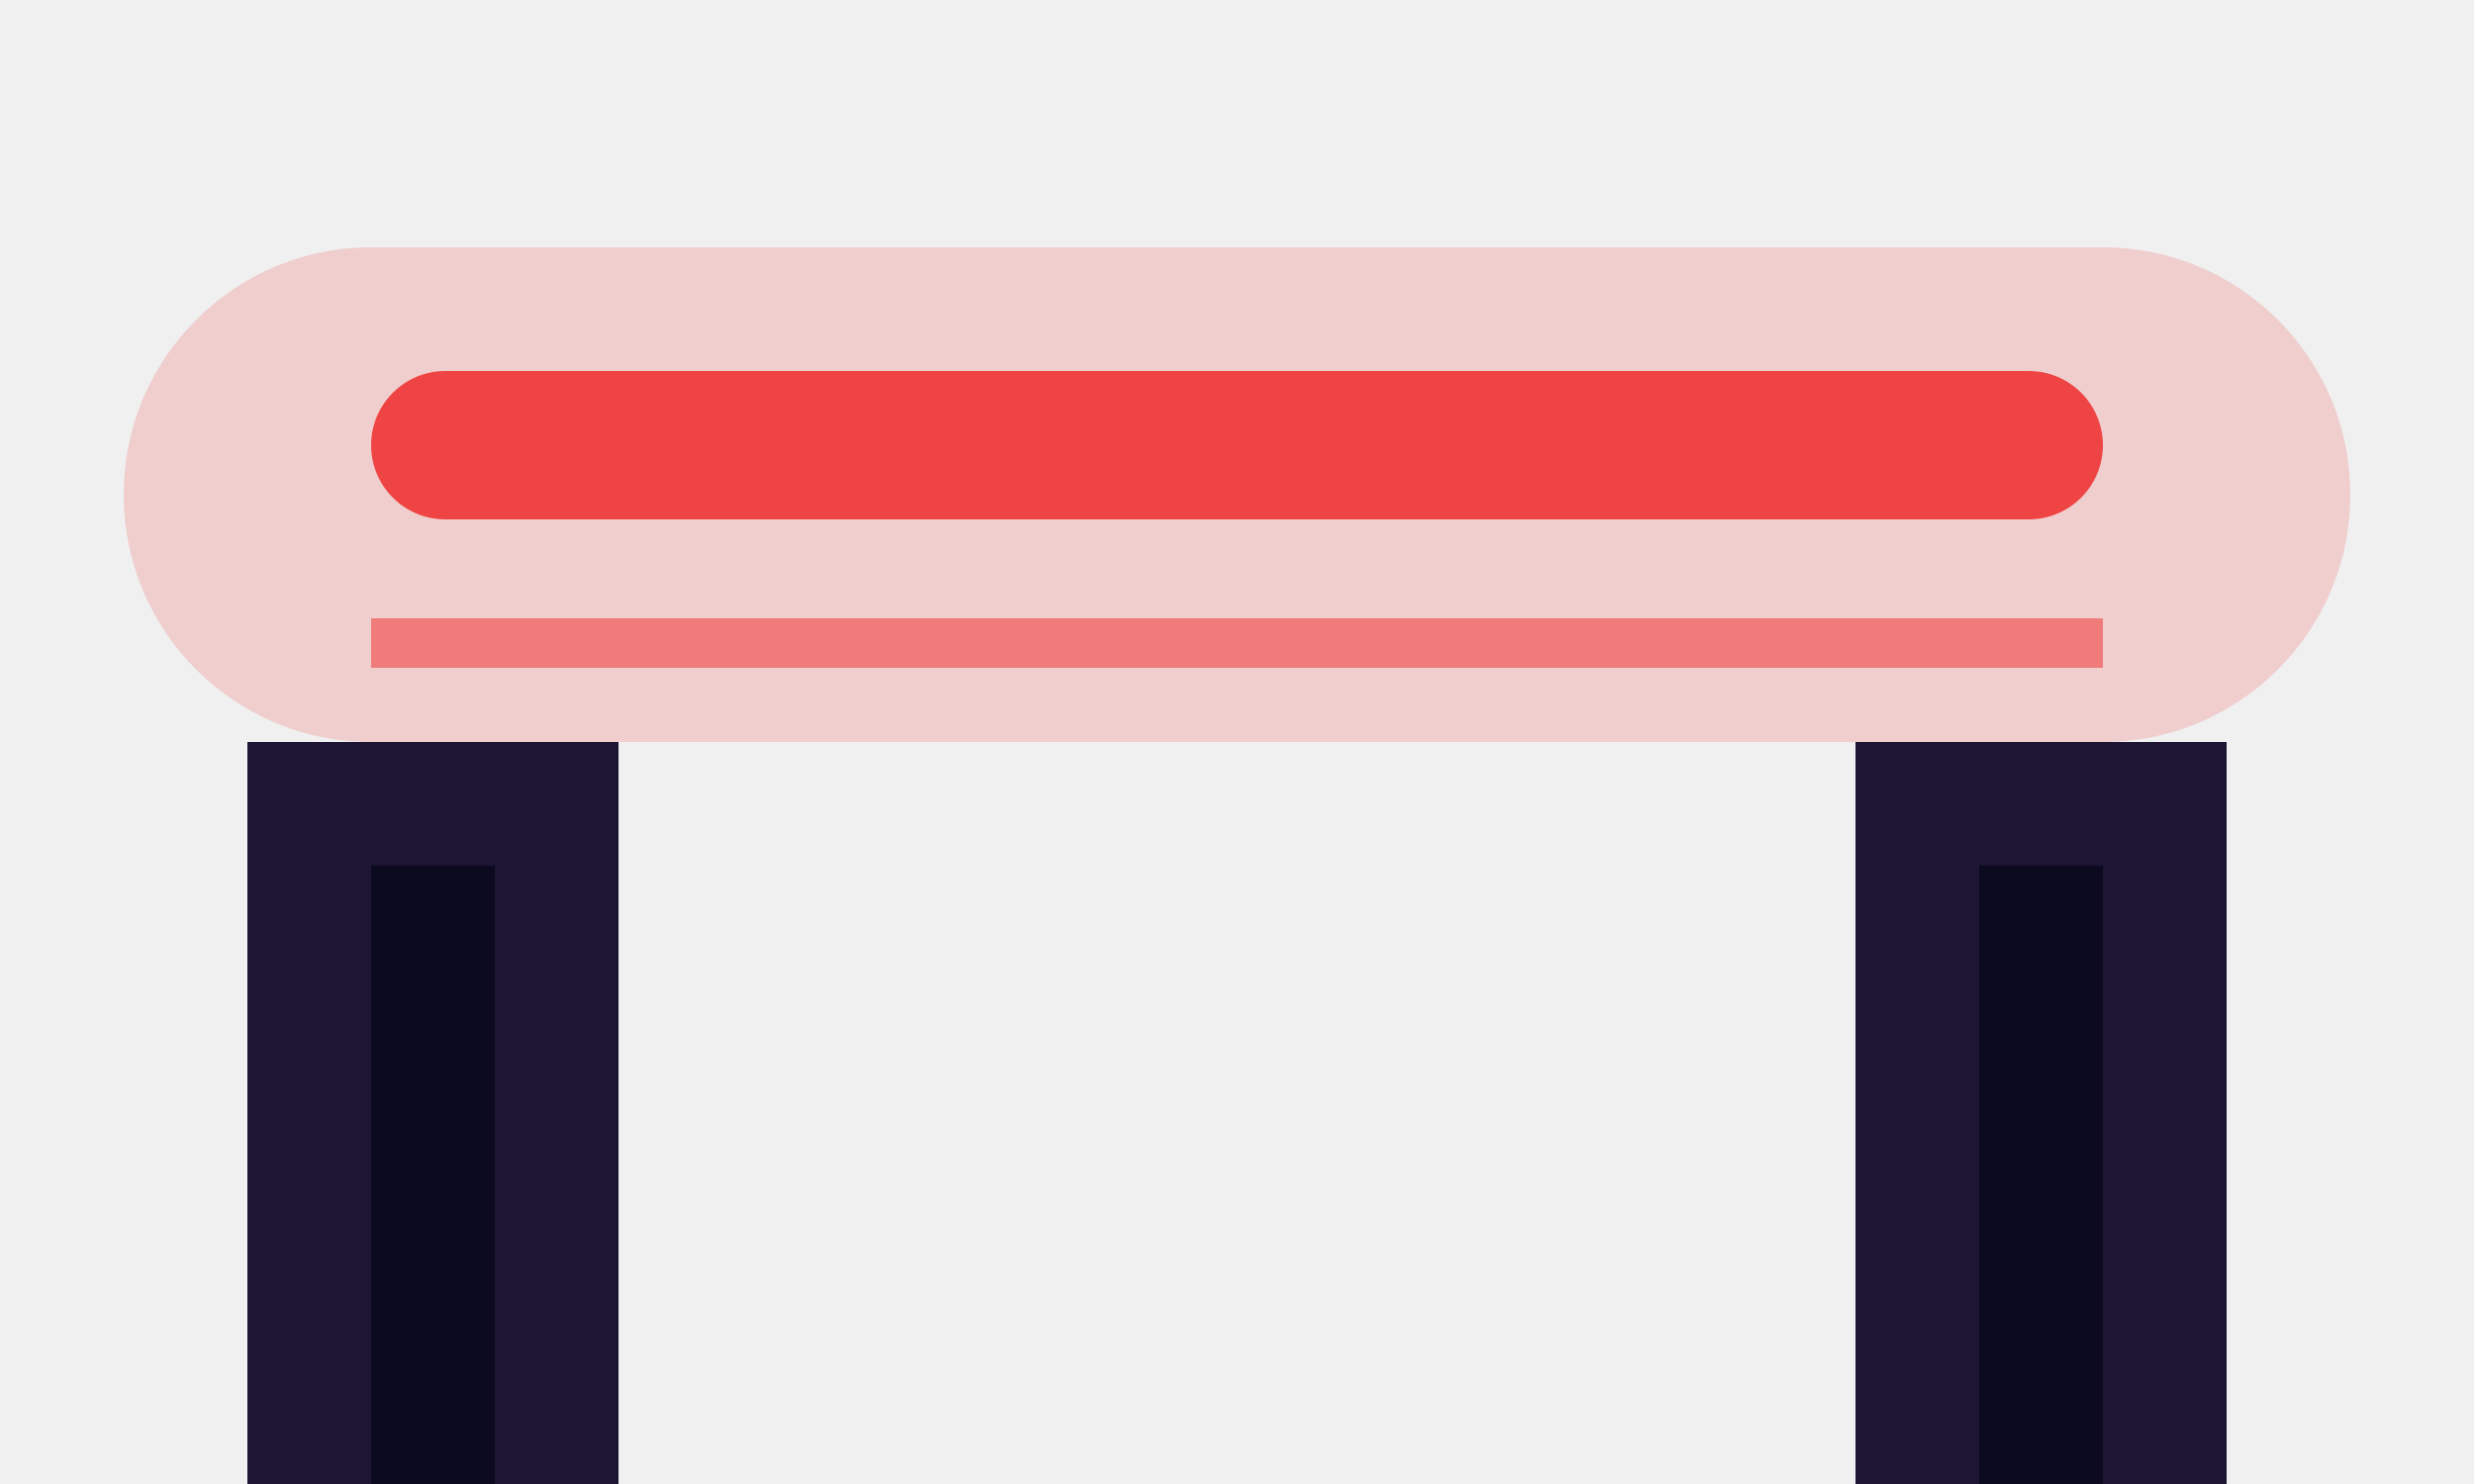
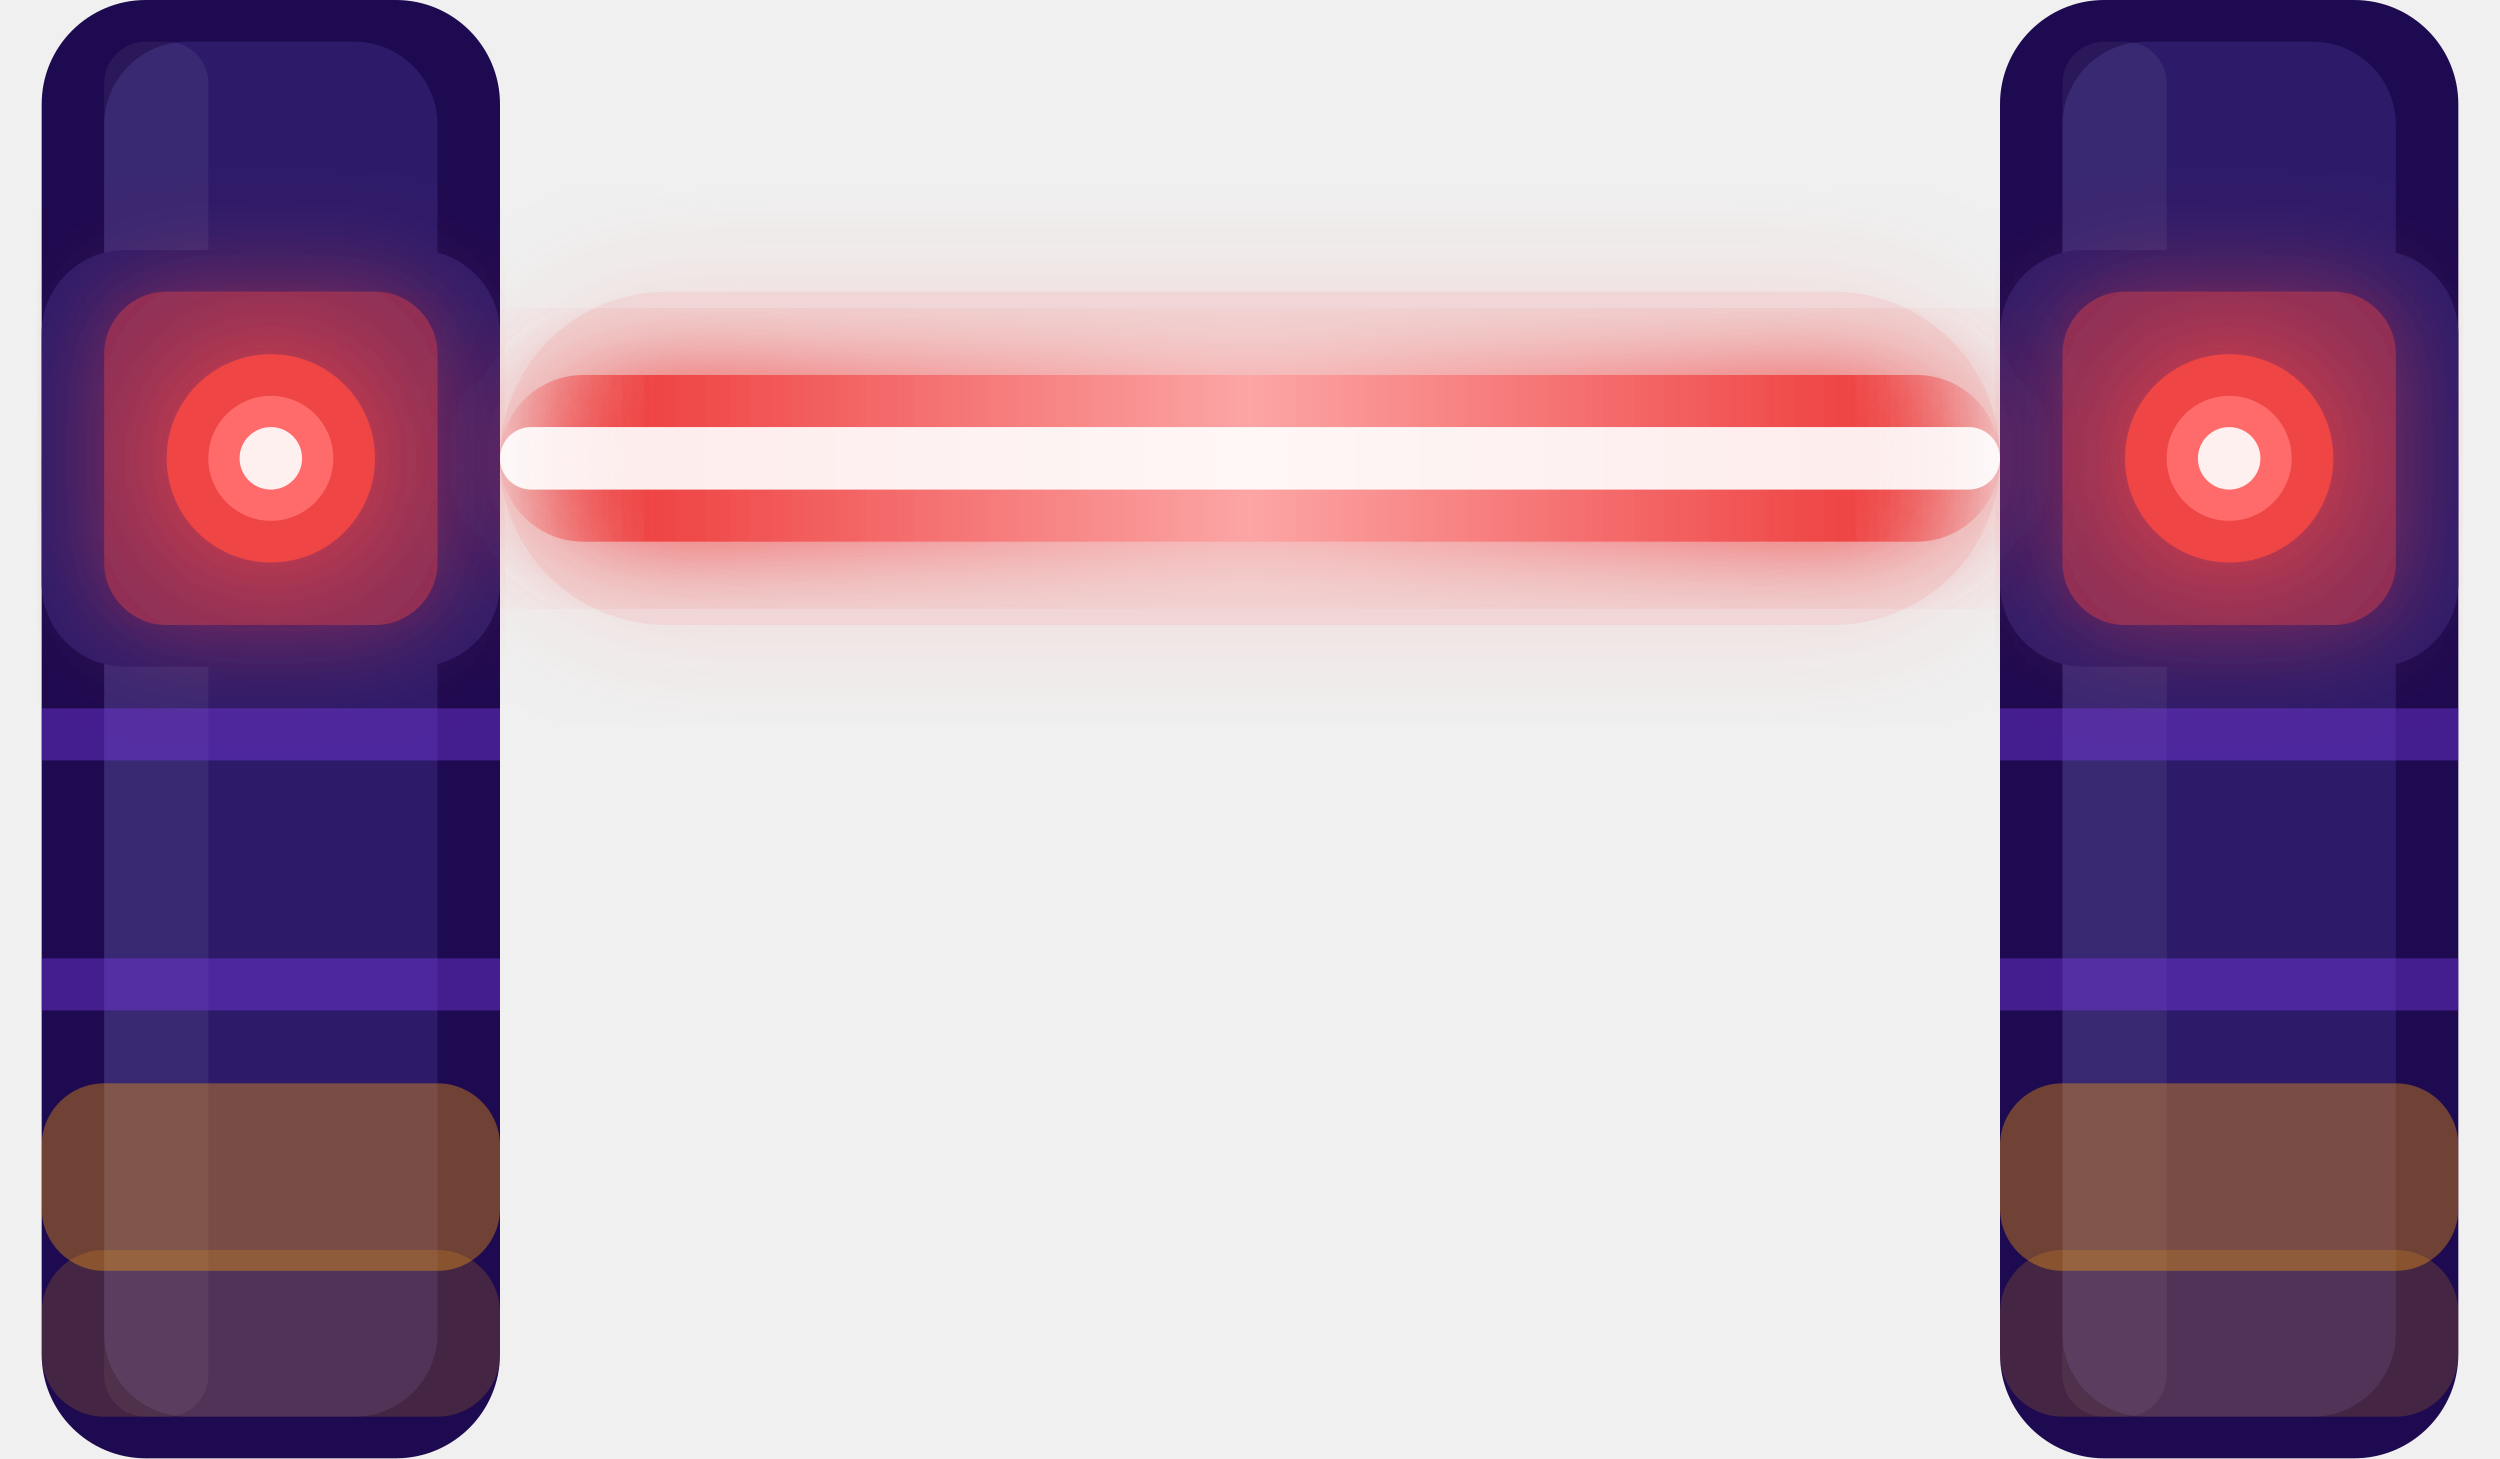
- <svg xmlns="http://www.w3.org/2000/svg" width="100" height="60" viewBox="0 0 100 60">
-   <rect x="5" y="10" width="90" height="20" rx="10" fill="#EF4444" opacity="0.2" />
-   <rect x="10" y="30" width="15" height="30" fill="#1E1434" />
-   <rect x="75" y="30" width="15" height="30" fill="#1E1434" />
-   <rect x="15" y="35" width="5" height="25" fill="#0C0A1E" />
-   <rect x="80" y="35" width="5" height="25" fill="#0C0A1E" />
-   <rect x="15" y="15" width="70" height="6" rx="3" fill="#EF4444" />
-   <rect x="15" y="25" width="70" height="2" fill="#EF4444" opacity="0.6" />
+ <svg xmlns="http://www.w3.org/2000/svg" width="120" height="70" viewBox="0 0 120 70">
+   <defs>
+     <filter id="laserGlow" x="-20%" y="-40%" width="140%" height="180%">
+       <feGaussianBlur stdDeviation="2.5" result="blur" />
+       <feMerge>
+         <feMergeNode in="blur" />
+         <feMergeNode in="SourceGraphic" />
+       </feMerge>
+     </filter>
+     <filter id="emitterGlow" x="-30%" y="-30%" width="160%" height="160%">
+       <feGaussianBlur stdDeviation="3" result="blur" />
+       <feMerge>
+         <feMergeNode in="blur" />
+         <feMergeNode in="SourceGraphic" />
+       </feMerge>
+     </filter>
+     <linearGradient id="laserBeam" x1="0%" y1="0%" x2="100%" y2="0%">
+       <stop offset="0%" stop-color="#EF4444" stop-opacity="0.1" />
+       <stop offset="10%" stop-color="#EF4444" />
+       <stop offset="50%" stop-color="#FCA5A5" />
+       <stop offset="90%" stop-color="#EF4444" />
+       <stop offset="100%" stop-color="#EF4444" stop-opacity="0.1" />
+     </linearGradient>
+   </defs>
+   <rect x="2" y="0" width="22" height="70" rx="5" fill="#1E0A50" />
+   <rect x="5" y="2" width="16" height="66" rx="4" fill="#2D1B69" />
+   <rect x="5" y="2" width="5" height="66" rx="2" fill="#FFFFFF" opacity="0.06" />
+   <rect x="2" y="22" width="22" height="2.5" fill="#7C3AED" opacity="0.4" />
+   <rect x="2" y="34" width="22" height="2.5" fill="#7C3AED" opacity="0.4" />
+   <rect x="2" y="46" width="22" height="2.5" fill="#7C3AED" opacity="0.4" />
+   <rect x="2" y="52" width="22" height="9" rx="3" fill="#F59E0B" opacity="0.38" />
+   <rect x="2" y="60" width="22" height="8" rx="3" fill="#F59E0B" opacity="0.18" />
+   <rect x="2" y="12" width="22" height="20" rx="4" fill="#2D1B69" />
+   <rect x="5" y="14" width="16" height="16" rx="3" fill="#EF4444" opacity="0.5" filter="url(#laserGlow)" />
+   <circle cx="13" cy="22" r="5" fill="#EF4444" filter="url(#emitterGlow)" />
+   <circle cx="13" cy="22" r="3" fill="#FF6B6B" />
+   <circle cx="13" cy="22" r="1.5" fill="#FFFFFF" opacity="0.9" />
+   <rect x="96" y="0" width="22" height="70" rx="5" fill="#1E0A50" />
+   <rect x="99" y="2" width="16" height="66" rx="4" fill="#2D1B69" />
+   <rect x="99" y="2" width="5" height="66" rx="2" fill="#FFFFFF" opacity="0.06" />
+   <rect x="96" y="22" width="22" height="2.5" fill="#7C3AED" opacity="0.4" />
+   <rect x="96" y="34" width="22" height="2.5" fill="#7C3AED" opacity="0.4" />
+   <rect x="96" y="46" width="22" height="2.5" fill="#7C3AED" opacity="0.4" />
+   <rect x="96" y="52" width="22" height="9" rx="3" fill="#F59E0B" opacity="0.38" />
+   <rect x="96" y="60" width="22" height="8" rx="3" fill="#F59E0B" opacity="0.18" />
+   <rect x="96" y="12" width="22" height="20" rx="4" fill="#2D1B69" />
+   <rect x="99" y="14" width="16" height="16" rx="3" fill="#EF4444" opacity="0.5" filter="url(#laserGlow)" />
+   <circle cx="107" cy="22" r="5" fill="#EF4444" filter="url(#emitterGlow)" />
+   <circle cx="107" cy="22" r="3" fill="#FF6B6B" />
+   <circle cx="107" cy="22" r="1.5" fill="#FFFFFF" opacity="0.9" />
+   <rect x="24" y="14" width="72" height="16" rx="8" fill="#EF4444" opacity="0.15" filter="url(#emitterGlow)" />
+   <rect x="24" y="18" width="72" height="8" rx="4" fill="url(#laserBeam)" filter="url(#laserGlow)" />
+   <rect x="24" y="20.5" width="72" height="3" rx="1.5" fill="#FFFFFF" opacity="0.9" />
</svg>
